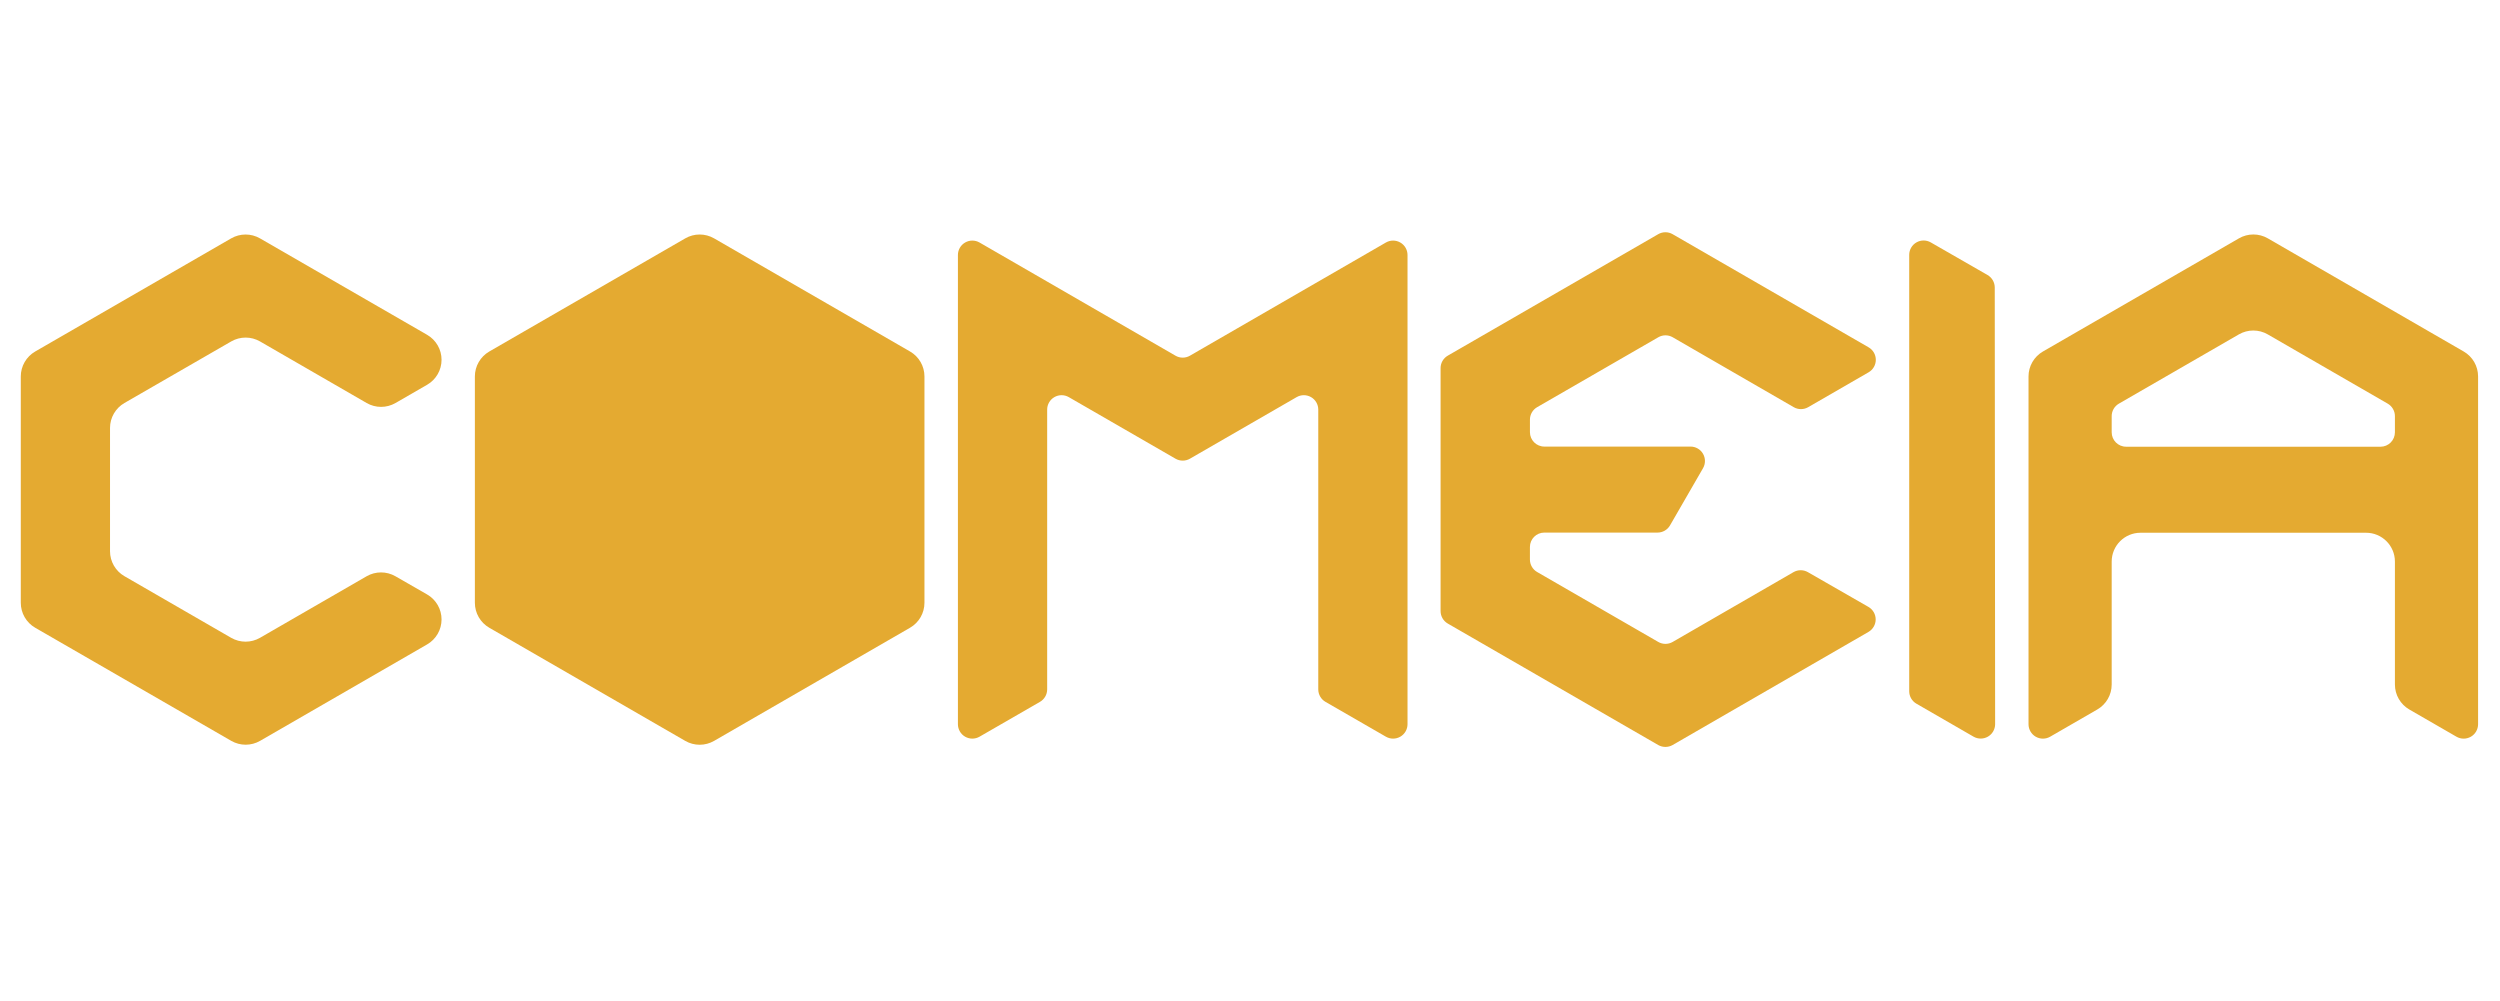
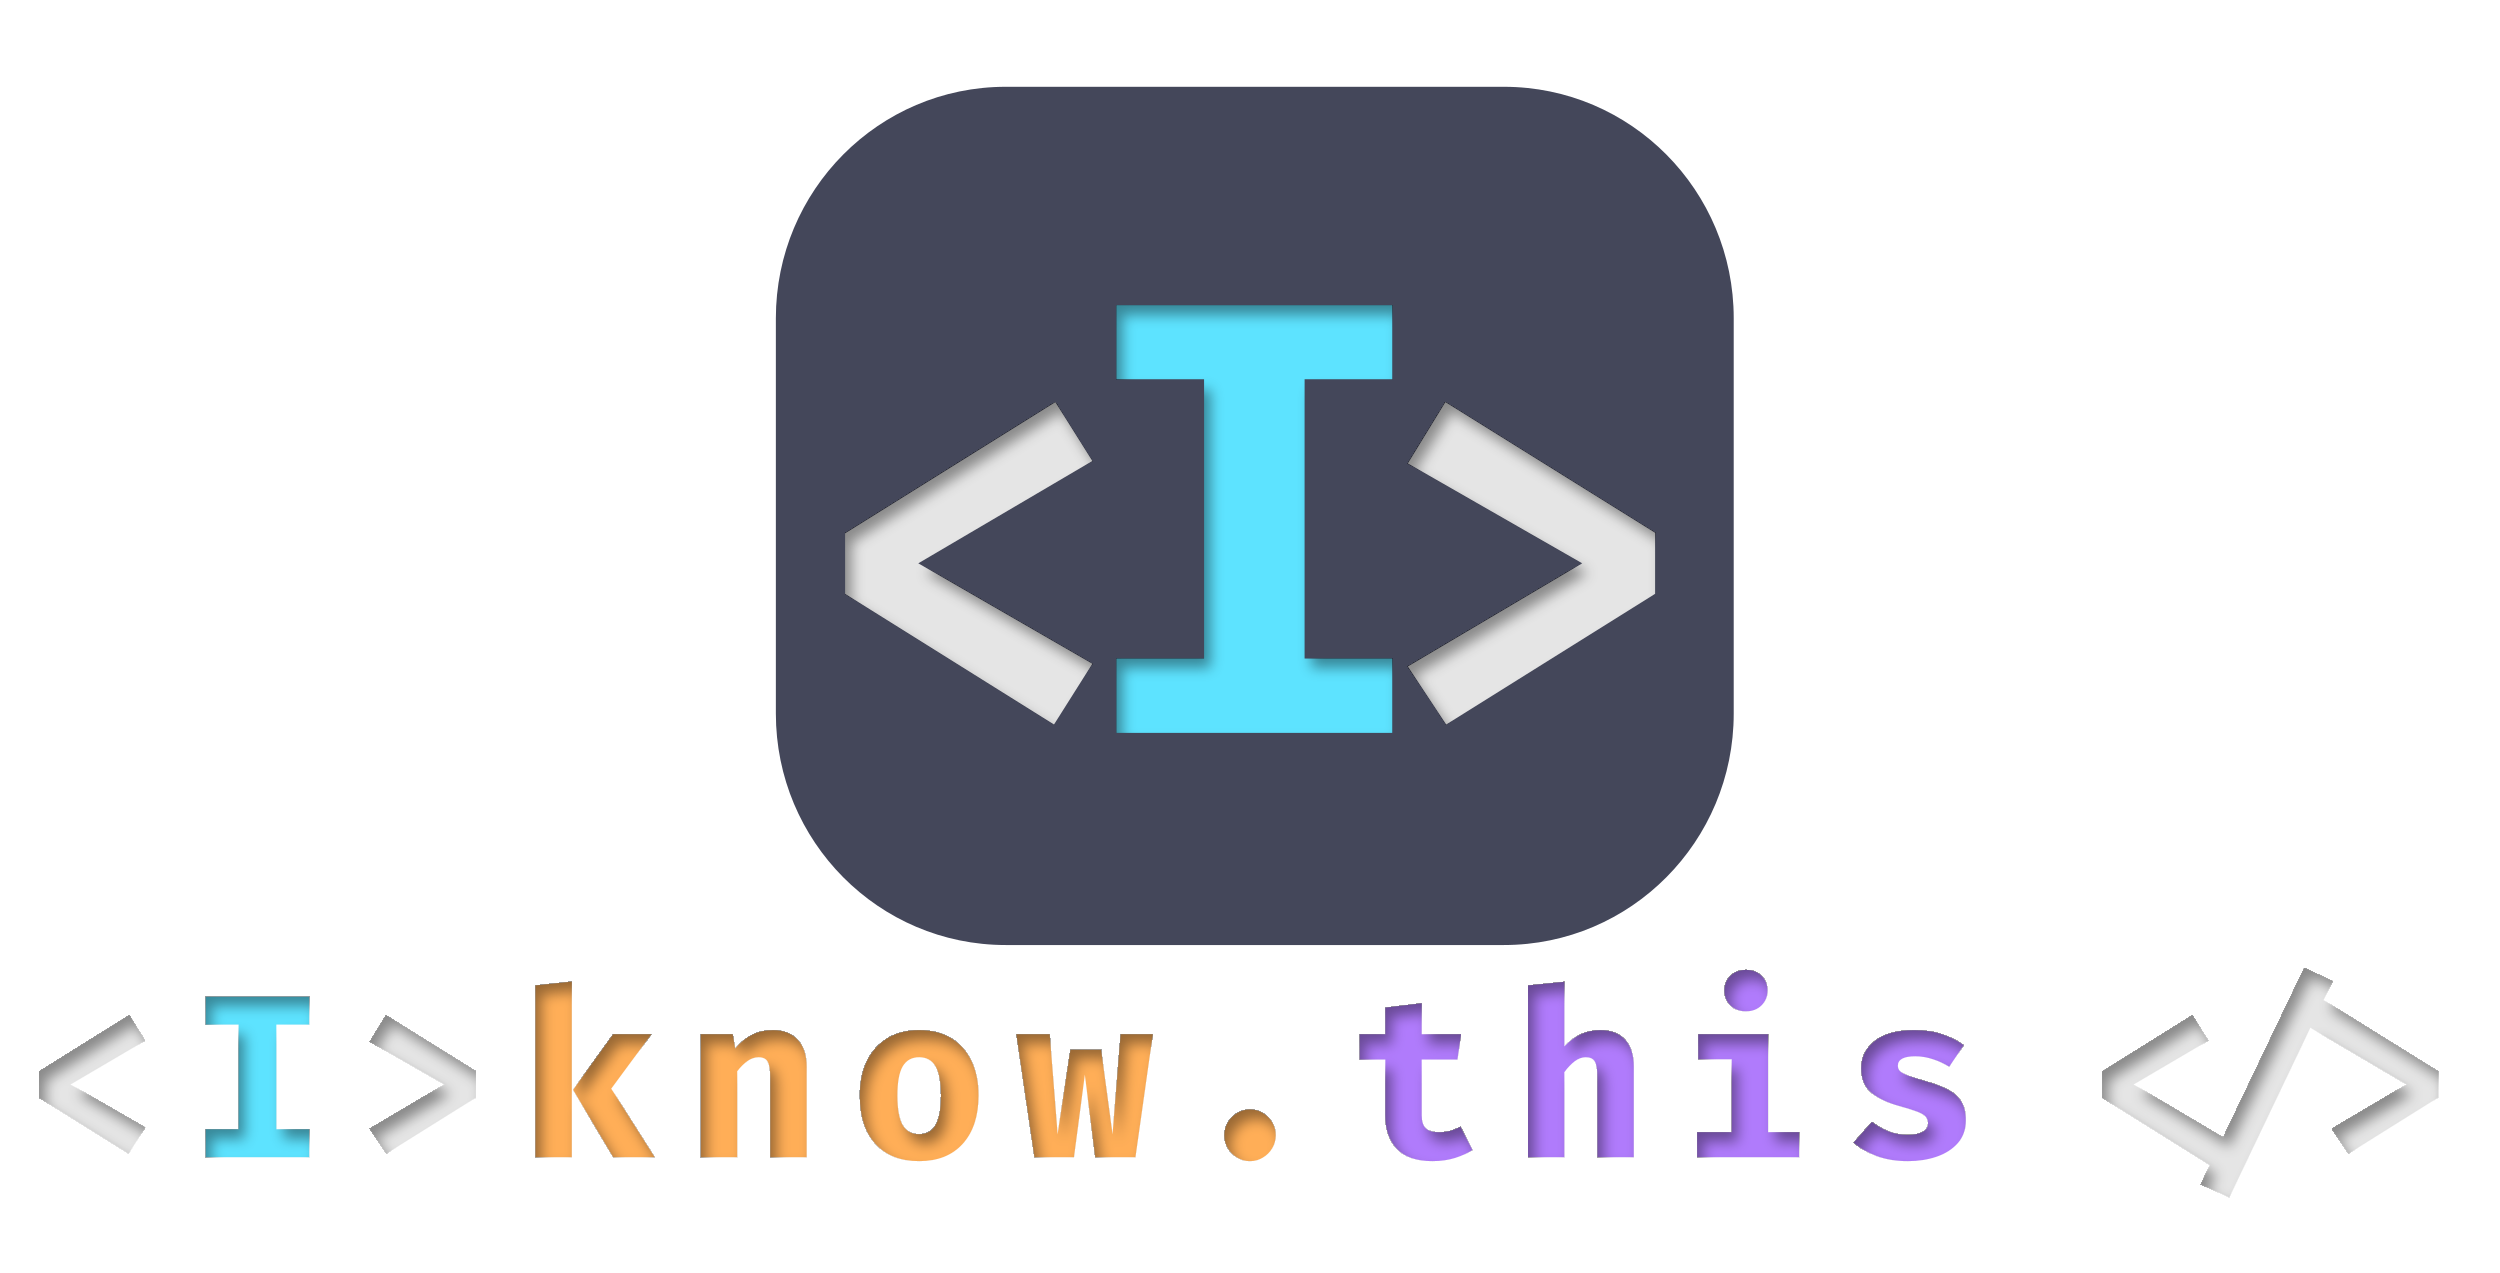
- <svg xmlns="http://www.w3.org/2000/svg" id="Layer_1" data-name="Layer 1" viewBox="0 0 1200 480">
+ <svg xmlns="http://www.w3.org/2000/svg" width="764" height="389" viewBox="0 0 764 389" fill="none">
+   <path d="M459.571 26.523H307.356C268.557 26.523 237.103 58.188 237.103 97.25V218.076C237.103 257.137 268.557 288.803 307.356 288.803H459.571C498.37 288.803 529.824 257.137 529.824 218.076V97.25C529.824 58.188 498.37 26.523 459.571 26.523Z" fill="#44475A" />
+   <g filter="url(#filter0_i_44725_53)">
+     <path d="M322.513 122.888L333.824 140.877L280.632 172.15L333.824 202.846L322.103 221.412L258.256 181.474V162.991L322.513 122.888ZM441.712 122.888L505.806 162.826V181.474L441.957 221.412L430.237 203.671L483.512 172.15L430.237 141.619L441.712 122.888ZM39.477 310.316L44.324 318.025L21.527 331.428L44.324 344.583L39.301 352.54L11.938 335.424V327.502L39.477 310.316ZM117.965 310.316L145.433 327.432V335.424L118.07 352.54L113.047 344.937L135.879 331.428L113.047 318.343L117.965 310.316ZM681.274 365.907L672.598 361.911L675.408 356.076L642.424 335.424V327.502L669.963 310.316L674.811 318.025L652.013 331.428L679.412 347.66L704.211 295.852L712.817 299.848L710.042 305.648L745.063 327.432V335.424L717.7 352.54L712.677 344.937L735.509 331.428L706.038 314.064L681.274 365.907Z" fill="#E5E5E5" />
+     <path d="M425.478 93.266V115.898H398.688V201.243H425.478V223.97H341.174V201.243H367.964V115.898H341.174V93.266H425.478ZM94.493 304.622V313.11H84.447V345.114H94.493V353.636H62.879V345.114H72.925V313.11H62.879V304.622H94.493Z" fill="#5DE3FF" />
+     <path d="M174.736 299.99V353.636H163.636V301.157L174.736 299.99ZM199.044 316.08L186.784 332.701L200.062 353.636H187.417L175.158 333.055L187.417 316.08H199.044ZM214.191 353.636V316.08H223.886L224.658 320.43C226.321 318.544 228.077 317.141 229.927 316.221C231.777 315.302 233.885 314.842 236.25 314.842C239.435 314.842 241.941 315.821 243.767 317.777C245.594 319.734 246.507 322.493 246.507 326.053V353.636H235.407V329.271C235.407 326.96 235.149 325.357 234.634 324.461C234.143 323.542 233.206 323.082 231.824 323.082C230.653 323.082 229.529 323.459 228.452 324.214C227.398 324.968 226.344 326.017 225.291 327.361V353.636H214.191ZM280.903 314.842C284.744 314.842 288.011 315.667 290.704 317.318C293.396 318.968 295.456 321.29 296.885 324.284C298.313 327.255 299.027 330.744 299.027 334.752C299.027 341.023 297.435 345.939 294.25 349.499C291.067 353.059 286.617 354.839 280.903 354.839C275.19 354.839 270.74 353.082 267.555 349.569C264.371 346.057 262.778 341.141 262.778 334.823C262.778 330.838 263.492 327.349 264.921 324.355C266.373 321.361 268.445 319.027 271.138 317.353C273.855 315.679 277.11 314.842 280.903 314.842ZM280.903 323.082C278.632 323.082 276.946 324.025 275.845 325.911C274.768 327.774 274.229 330.744 274.229 334.823C274.229 338.972 274.768 341.978 275.845 343.84C276.946 345.703 278.632 346.634 280.903 346.634C283.175 346.634 284.849 345.703 285.926 343.84C287.027 341.978 287.577 338.949 287.577 334.752C287.577 330.697 287.027 327.738 285.926 325.876C284.849 324.013 283.175 323.082 280.903 323.082ZM346.984 353.636H334.725L331.528 328.387L328.191 353.636H316.143L310.628 316.08H320.78L323.203 346.67L327.137 320.819H336.481L339.994 346.67L342.488 316.08H352.288L346.984 353.636ZM374.18 346.952C374.18 345.514 374.532 344.206 375.234 343.027C375.937 341.825 376.885 340.87 378.08 340.163C379.274 339.432 380.585 339.066 382.014 339.066C383.466 339.066 384.777 339.432 385.948 340.163C387.142 340.87 388.091 341.825 388.793 343.027C389.496 344.206 389.847 345.514 389.847 346.952C389.847 348.367 389.496 349.675 388.793 350.878C388.091 352.08 387.142 353.035 385.948 353.742C384.777 354.473 383.466 354.839 382.014 354.839C380.585 354.839 379.274 354.473 378.08 353.742C376.885 353.035 375.937 352.08 375.234 350.878C374.532 349.675 374.18 348.367 374.18 346.952Z" fill="#FFAE57" />
+     <path d="M449.989 351.444C448.537 352.387 446.781 353.188 444.72 353.849C442.66 354.509 440.341 354.839 437.765 354.839C432.894 354.839 429.276 353.589 426.911 351.09C424.546 348.568 423.363 345.149 423.363 340.835V323.789H415.53V316.08H423.363V307.947L434.463 306.603V316.08H446.477L445.388 323.789H434.463V340.835C434.463 342.697 434.885 344.029 435.728 344.831C436.571 345.632 437.917 346.033 439.767 346.033C441.079 346.033 442.273 345.88 443.35 345.573C444.451 345.243 445.434 344.831 446.301 344.336L449.989 351.444ZM478.064 300.06V319.793C481.179 316.493 484.832 314.842 489.023 314.842C492.349 314.842 494.89 315.821 496.646 317.778C498.402 319.734 499.28 322.493 499.28 326.053V353.636H488.18V329.165C488.18 326.901 487.923 325.322 487.408 324.426C486.916 323.53 485.979 323.082 484.598 323.082C483.427 323.082 482.303 323.495 481.225 324.32C480.172 325.121 479.118 326.23 478.064 327.644V353.636H466.964V301.157L478.064 300.06ZM533.608 296.418C535.528 296.418 537.097 297.019 538.315 298.222C539.532 299.424 540.141 300.921 540.141 302.713C540.141 304.504 539.532 306.013 538.315 307.239C537.097 308.442 535.528 309.043 533.608 309.043C531.664 309.043 530.072 308.442 528.831 307.239C527.613 306.013 527.004 304.504 527.004 302.713C527.004 300.921 527.613 299.424 528.831 298.222C530.072 297.019 531.664 296.418 533.608 296.418ZM540.317 316.08V345.998H549.801V353.636H518.644V345.998H529.217V323.719H518.995V316.08H540.317ZM583.036 346.847C584.886 346.847 586.374 346.552 587.498 345.962C588.645 345.373 589.219 344.489 589.219 343.31C589.219 342.509 588.996 341.837 588.551 341.294C588.106 340.752 587.252 340.234 585.987 339.738C584.723 339.243 582.849 338.654 580.367 337.97C576.948 337.051 574.161 335.731 572.007 334.01C569.876 332.288 568.81 329.766 568.81 326.442C568.81 323.094 570.192 320.324 572.955 318.131C575.742 315.939 579.758 314.842 585.004 314.842C588.329 314.842 591.221 315.279 593.68 316.151C596.162 317 598.305 318.084 600.108 319.404L595.682 325.982C594.136 325.015 592.474 324.249 590.694 323.683C588.914 323.094 587.123 322.799 585.32 322.799C581.76 322.799 579.98 323.766 579.98 325.699C579.98 326.336 580.203 326.89 580.648 327.361C581.116 327.809 581.983 328.281 583.247 328.776C584.512 329.247 586.362 329.837 588.797 330.544C591.209 331.228 593.305 332.017 595.085 332.913C596.888 333.809 598.281 335.011 599.265 336.52C600.248 338.006 600.74 339.974 600.74 342.426C600.74 345.161 599.932 347.459 598.317 349.322C596.701 351.161 594.558 352.54 591.888 353.46C589.219 354.379 586.292 354.839 583.107 354.839C579.5 354.839 576.316 354.32 573.552 353.283C570.789 352.245 568.436 350.878 566.492 349.181L572.077 342.886C573.529 344.017 575.168 344.96 576.995 345.715C578.845 346.469 580.859 346.847 583.036 346.847Z" fill="#B07BFC" />
+   </g>
  <defs>
-     <style>.cls-1{fill:#E4AA31;}</style>
+     <filter id="filter0_i_44725_53" x="11.938" y="93.266" width="735.126" height="275.642" filterUnits="userSpaceOnUse" color-interpolation-filters="sRGB">
+       <feFlood flood-opacity="0" result="BackgroundImageFix" />
+       <feBlend mode="normal" in="SourceGraphic" in2="BackgroundImageFix" result="shape" />
+       <feColorMatrix in="SourceAlpha" type="matrix" values="0 0 0 0 0 0 0 0 0 0 0 0 0 0 0 0 0 0 127 0" result="hardAlpha" />
+       <feOffset dx="2" dy="3" />
+       <feGaussianBlur stdDeviation="2" />
+       <feComposite in2="hardAlpha" operator="arithmetic" k2="-1" k3="1" />
+       <feColorMatrix type="matrix" values="0 0 0 0 0 0 0 0 0 0 0 0 0 0 0 0 0 0 0.4 0" />
+       <feBlend mode="normal" in2="shape" result="effect1_innerShadow_44725_53" />
+     </filter>
  </defs>
-   <path class="cls-1" d="M328.92,114.42l-94.06,54.3a13.84,13.84,0,0,0-6.92,12V289.32a13.84,13.84,0,0,0,6.92,12l94.06,54.31a13.85,13.85,0,0,0,13.84,0l94.05-54.31a13.83,13.83,0,0,0,6.93-12V180.71a13.83,13.83,0,0,0-6.93-12l-94.05-54.3A13.85,13.85,0,0,0,328.92,114.42Z" />
-   <path class="cls-1" d="M124.8,163.88,176,193.45a13.85,13.85,0,0,0,13.84,0L205,184.7a13.84,13.84,0,0,0,0-24L124.8,114.42a13.85,13.85,0,0,0-13.84,0L16.9,168.72a13.84,13.84,0,0,0-6.92,12V289.32a13.84,13.84,0,0,0,6.92,12L111,355.61a13.85,13.85,0,0,0,13.84,0L205,309.33a13.84,13.84,0,0,0,0-24l-15.2-8.73a13.87,13.87,0,0,0-13.81,0L124.8,306.15a13.85,13.85,0,0,1-13.84,0L59.73,276.57a13.84,13.84,0,0,1-6.92-12V205.44a13.84,13.84,0,0,1,6.92-12L111,163.88A13.85,13.85,0,0,1,124.8,163.88Z" />
-   <path class="cls-1" d="M802.89,161.88,861,195.45a6.9,6.9,0,0,0,6.92,0l29-16.74a6.92,6.92,0,0,0,0-12l-94.06-54.3a6.9,6.9,0,0,0-6.92,0l-101,58.3a6.9,6.9,0,0,0-3.46,6v116.6a6.92,6.92,0,0,0,3.46,6l101,58.3a7,7,0,0,0,6.92,0l94-54.29a6.93,6.93,0,0,0,0-12l-29.08-16.69a6.91,6.91,0,0,0-6.9,0l-58,33.5a6.9,6.9,0,0,1-6.92,0l-58.14-33.57a6.91,6.91,0,0,1-3.46-6v-6a6.92,6.92,0,0,1,6.92-6.92h54.33a6.92,6.92,0,0,0,6-3.46l15.84-27.44a6.92,6.92,0,0,0-6-10.38H741.29a6.92,6.92,0,0,1-6.92-6.92v-6a6.92,6.92,0,0,1,3.46-6L796,161.88A6.9,6.9,0,0,1,802.89,161.88Z" />
-   <path class="cls-1" d="M947.3,353.6l-27.42-15.83a6.91,6.91,0,0,1-3.46-6V122.36a6.91,6.91,0,0,1,10.36-6L954,132a6.94,6.94,0,0,1,3.48,6l.18,209.64A6.92,6.92,0,0,1,947.3,353.6Z" />
-   <path class="cls-1" d="M1074.67,114.42l-94.06,54.3a13.84,13.84,0,0,0-6.92,12V347.62a6.92,6.92,0,0,0,10.38,6l22.62-13.06a13.83,13.83,0,0,0,6.92-12v-59a13.84,13.84,0,0,1,13.84-13.84h108.27a13.84,13.84,0,0,1,13.84,13.84v59a13.85,13.85,0,0,0,6.92,12l22.62,13.06a6.92,6.92,0,0,0,10.38-6V180.71a13.82,13.82,0,0,0-6.92-12l-94-54.3A13.85,13.85,0,0,0,1074.67,114.42Zm68,100H1020.53a6.92,6.92,0,0,1-6.92-6.92v-7.75a6.92,6.92,0,0,1,3.46-6l57.6-33.25a13.85,13.85,0,0,1,13.84,0l57.59,33.25a6.92,6.92,0,0,1,3.46,6v7.75A6.92,6.92,0,0,1,1142.64,214.43Z" />
-   <path class="cls-1" d="M564.18,170.7l-94-54.29a6.92,6.92,0,0,0-10.38,6l0,225.2a6.92,6.92,0,0,0,10.38,6l29-16.72a6.91,6.91,0,0,0,3.46-6V196.62a6.92,6.92,0,0,1,10.38-6l51.23,29.56a6.93,6.93,0,0,0,6.91,0l51.23-29.56a6.92,6.92,0,0,1,10.38,6V330.89a6.91,6.91,0,0,0,3.46,6l29,16.72a6.92,6.92,0,0,0,10.38-6l0-225.2a6.92,6.92,0,0,0-10.38-6l-94,54.29A6.9,6.9,0,0,1,564.18,170.7Z" />
</svg>
